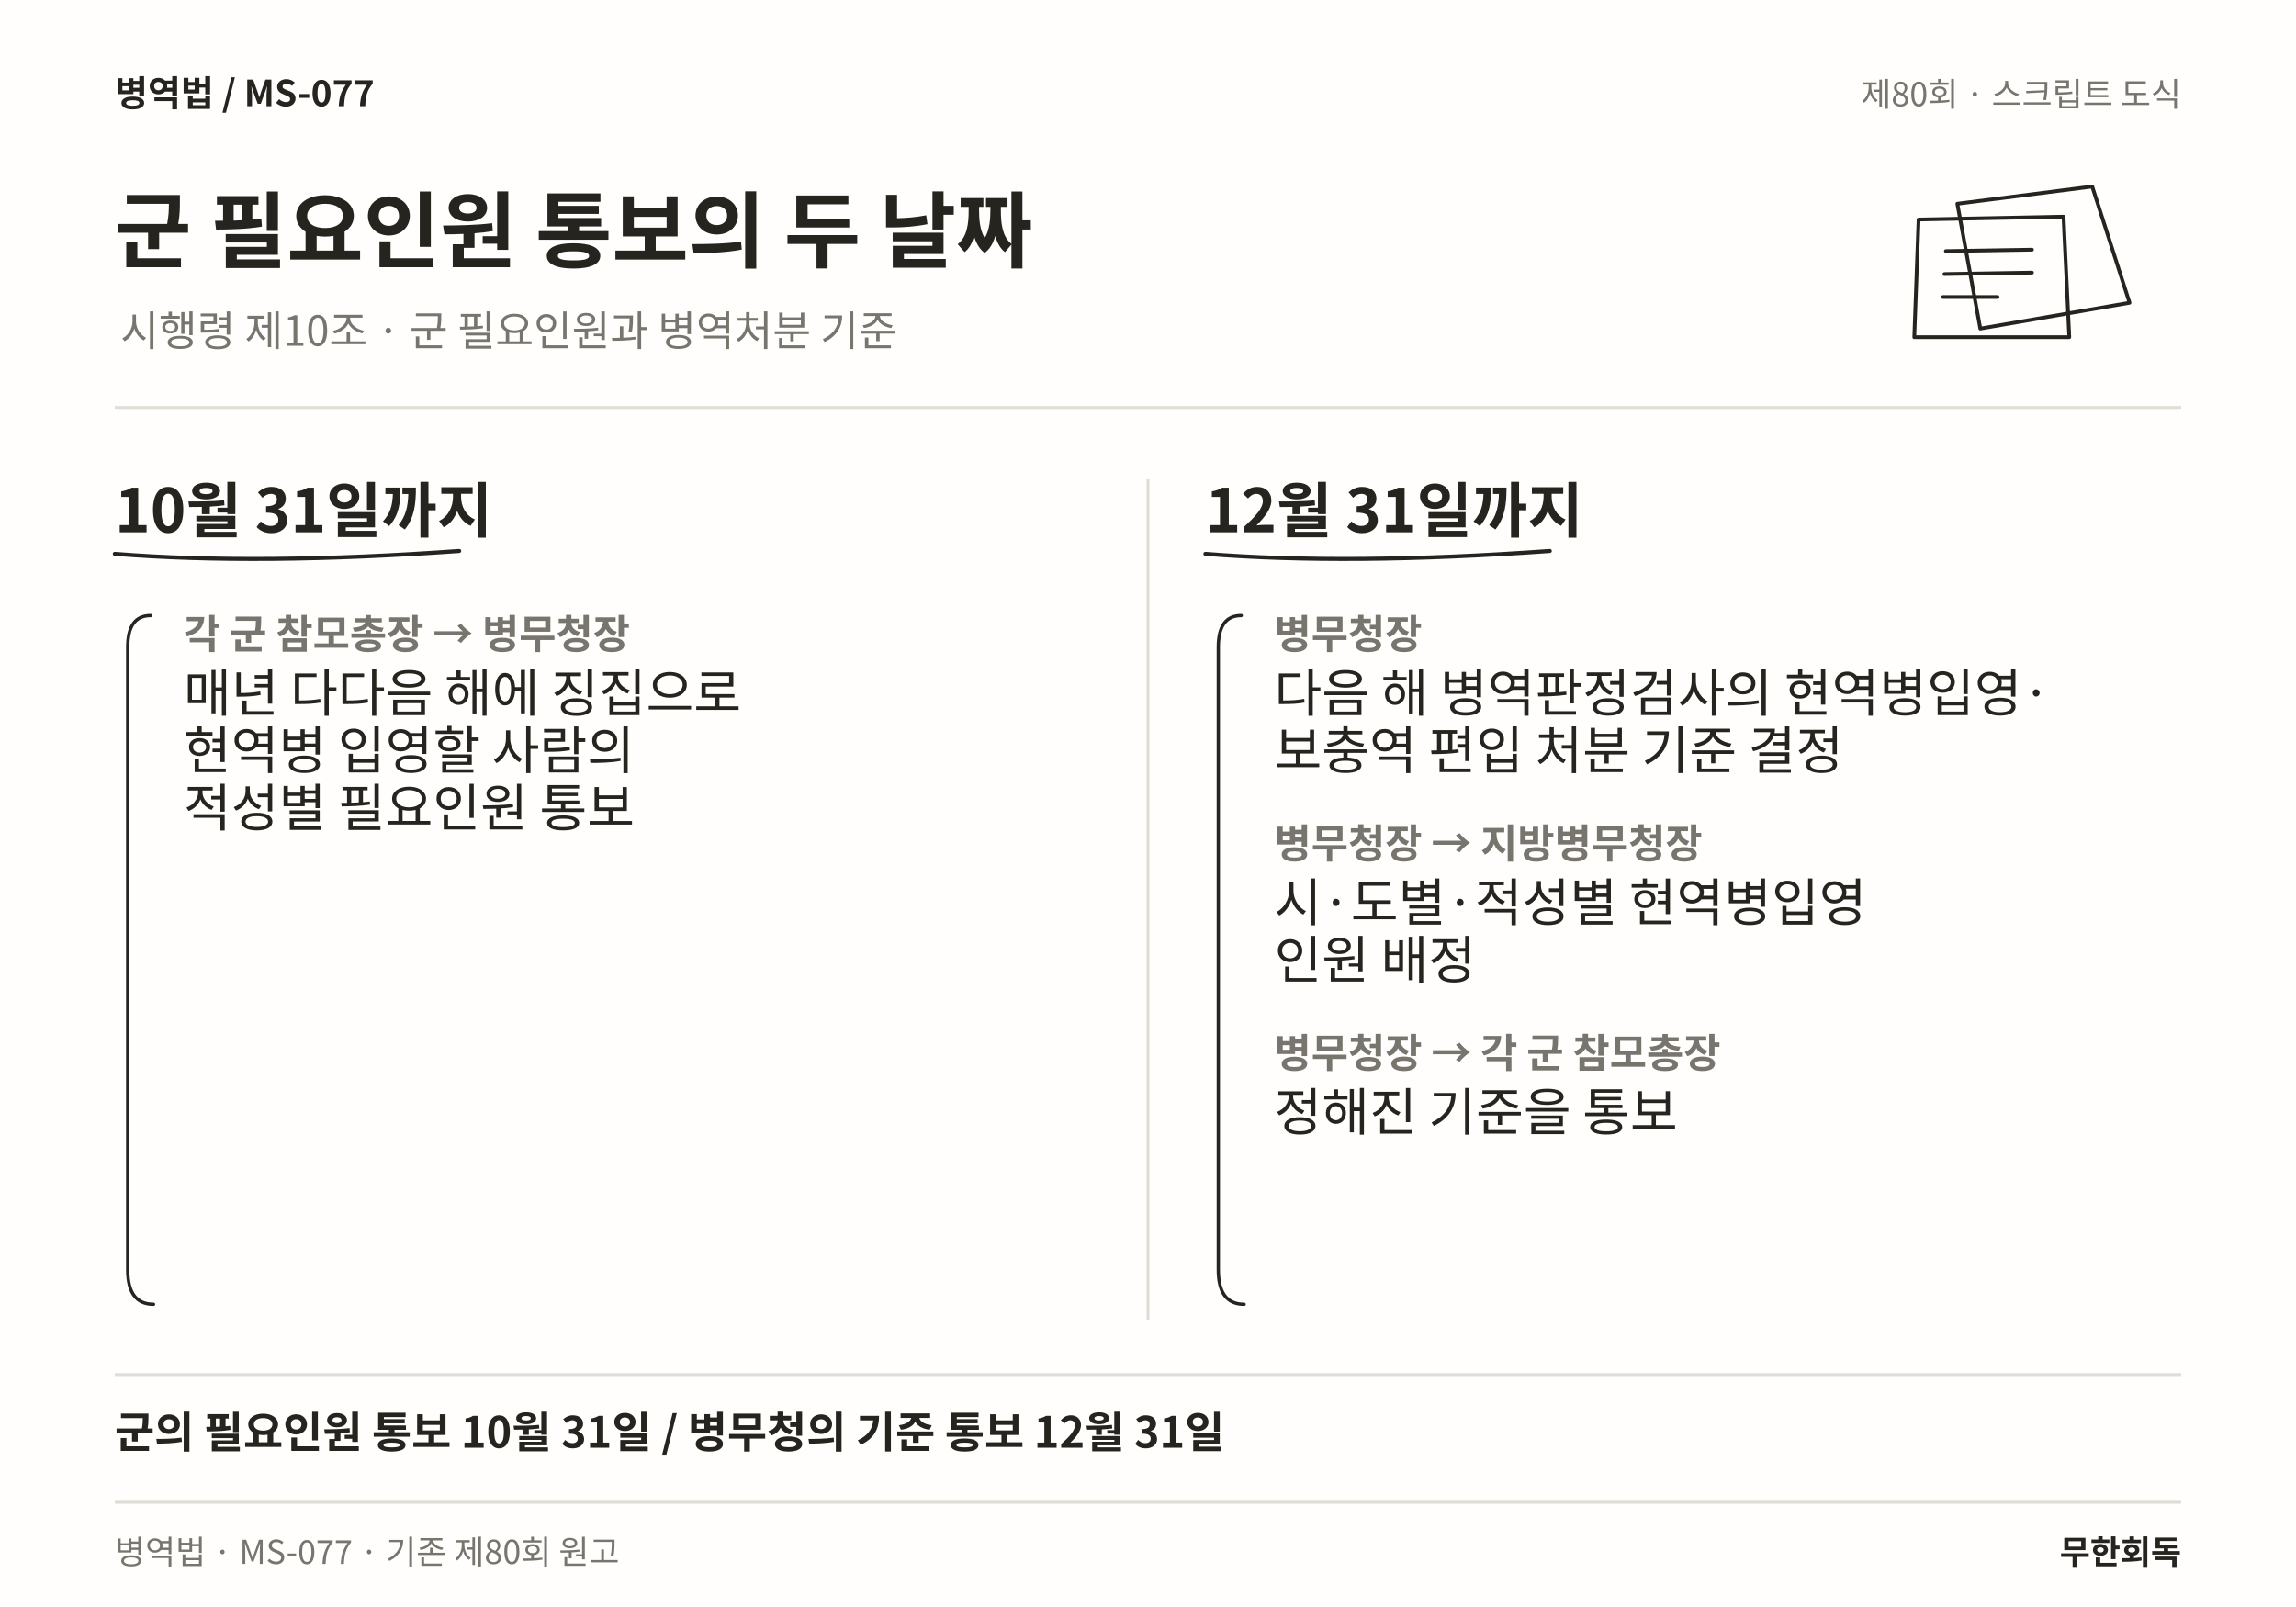
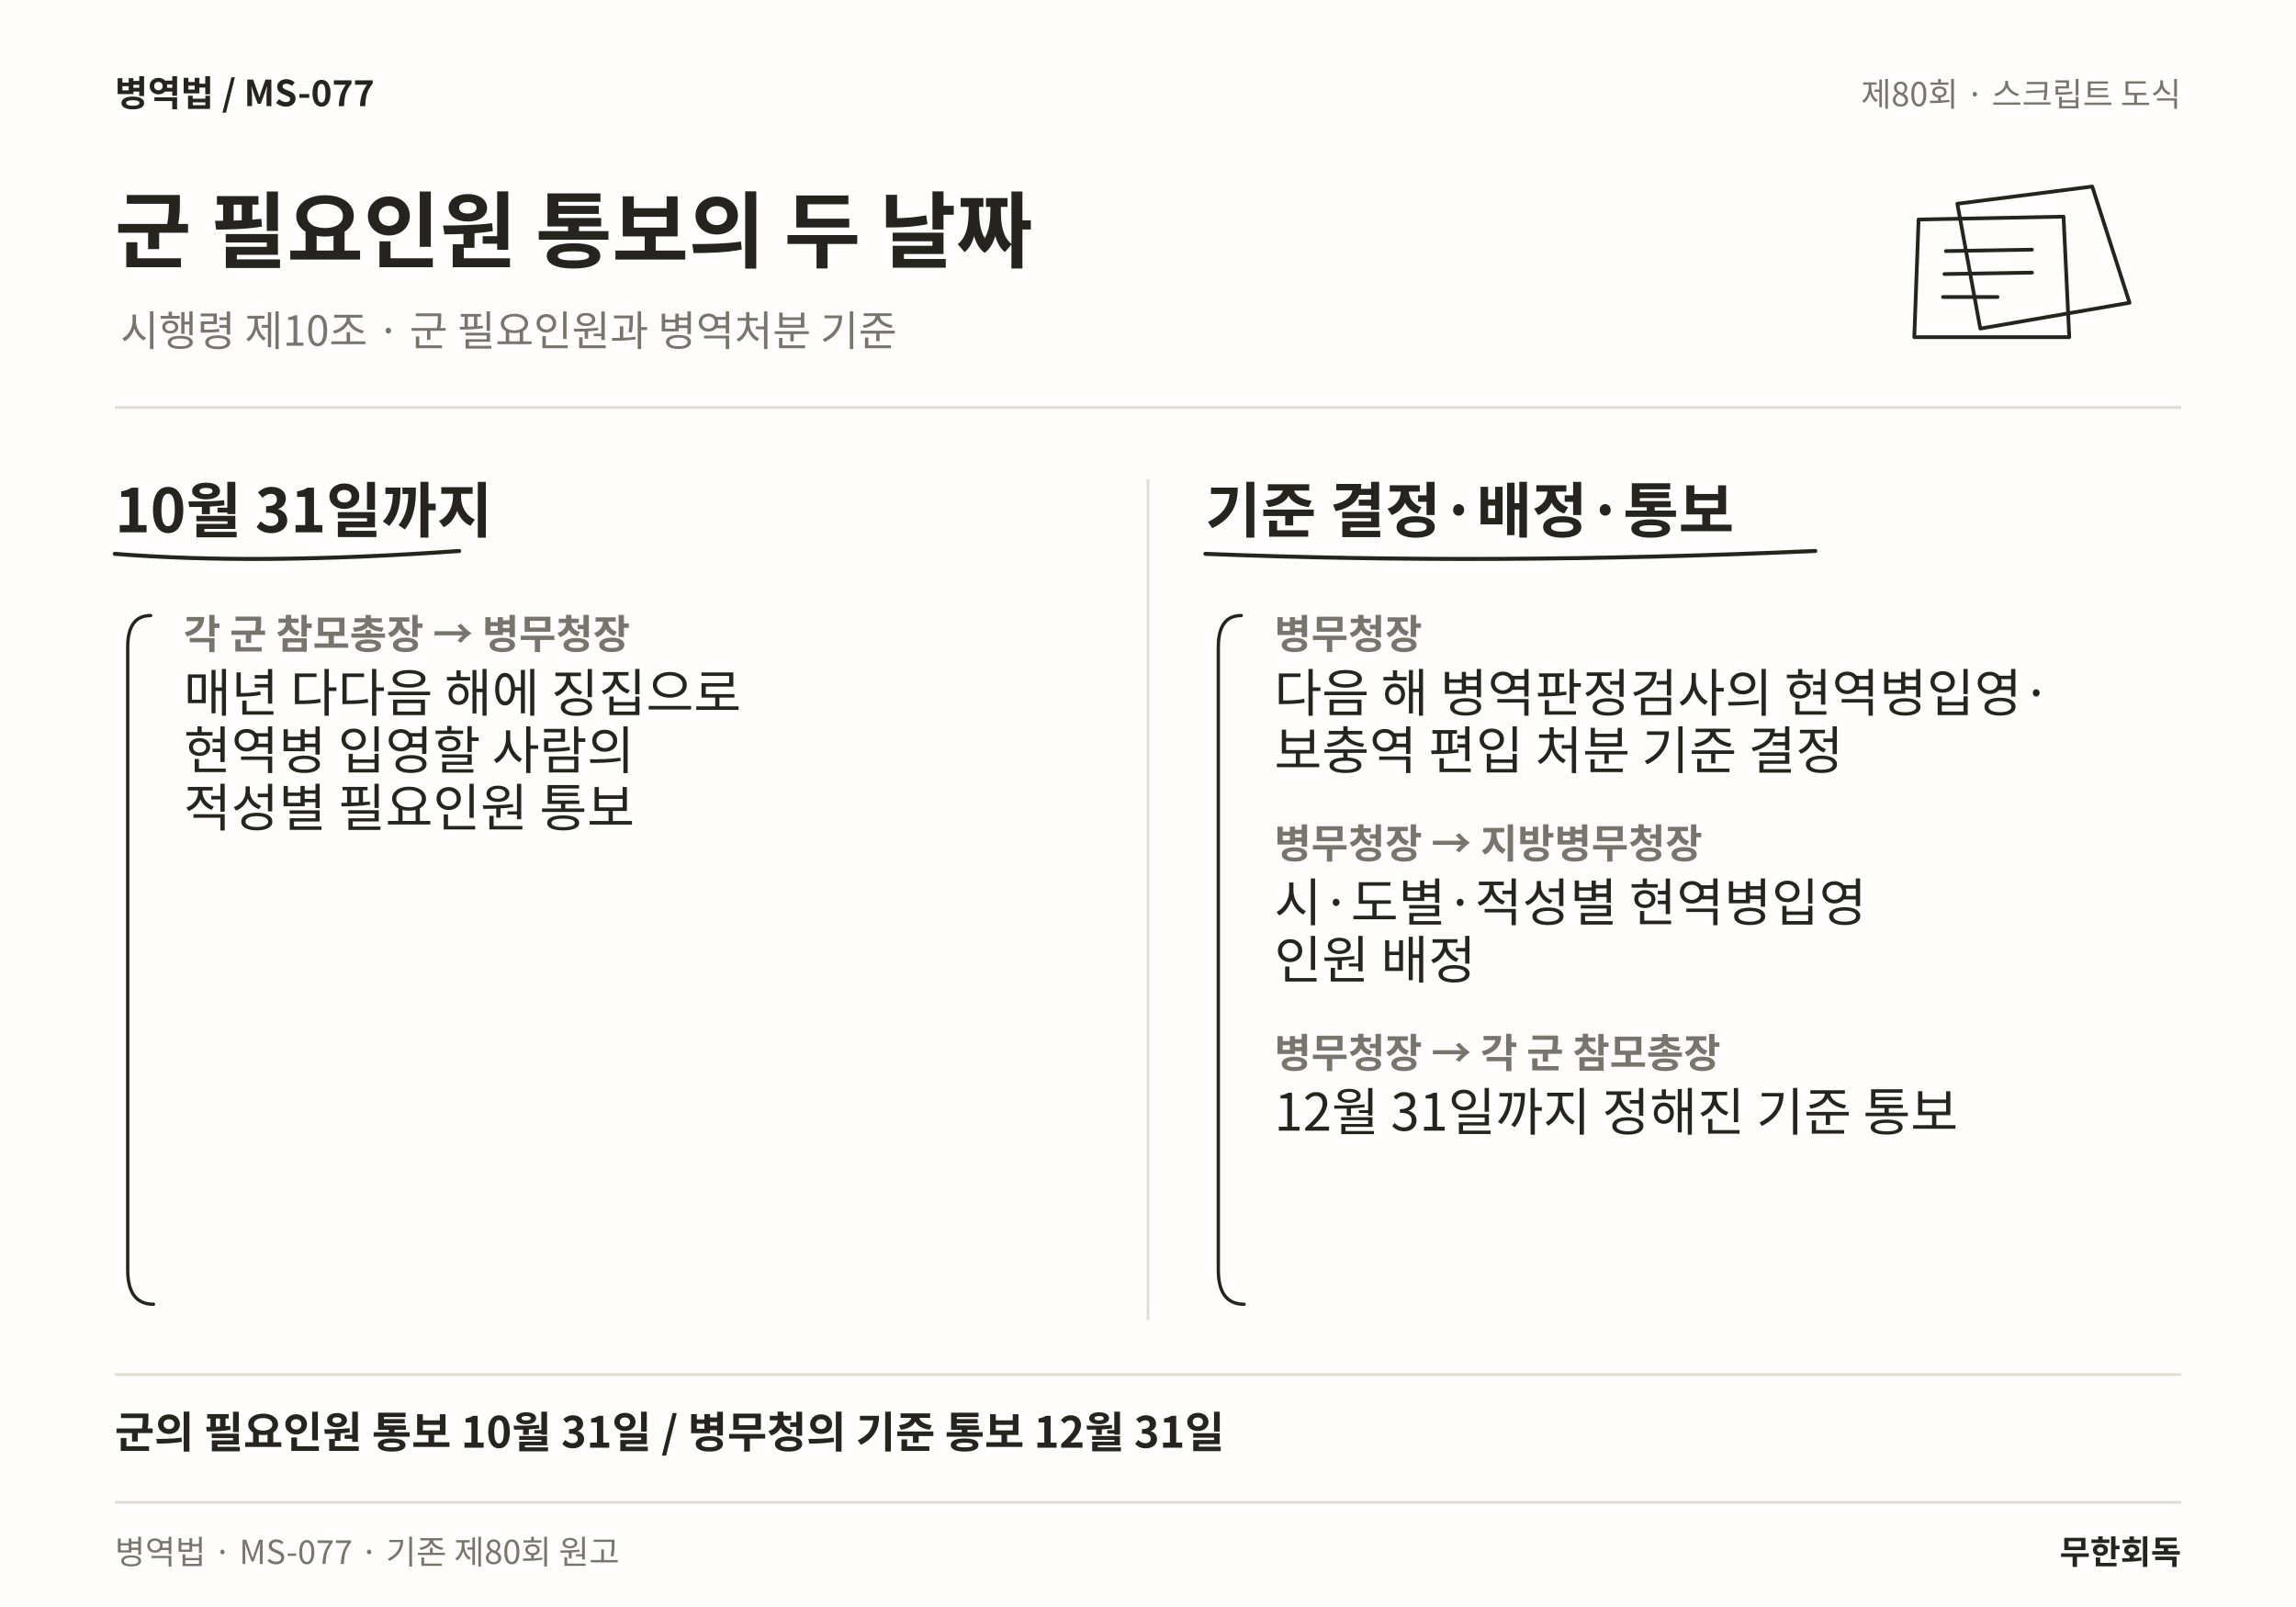
<svg xmlns="http://www.w3.org/2000/svg" width="1600" height="1120" viewBox="0 0 1600 1120" role="img" lang="ko">
  <rect width="1600" height="1120" fill="#FFFEFC" />
  <text id="t1" x="80" y="74" font-family="Noto Sans CJK KR,Noto Sans KR,sans-serif" font-size="25" font-weight="700" fill="#25241F" text-anchor="start">병역법  /  MS-077</text>
  <text id="t2" x="1520" y="74" font-family="Noto Sans CJK KR,Noto Sans KR,sans-serif" font-size="23" font-weight="400" fill="#77756E" text-anchor="end">제80회 · 스크립트 도식</text>
  <text id="t3" x="80" y="182" font-family="Noto Sans CJK KR,Noto Sans KR,sans-serif" font-size="58" font-weight="700" fill="#25241F" text-anchor="start">군 필요인원 통보의 두 날짜</text>
  <text id="t4" x="84" y="241" font-family="Noto Sans CJK KR,Noto Sans KR,sans-serif" font-size="29" font-weight="400" fill="#77756E" text-anchor="start">시행령 제10조 · 군 필요인원과 병역처분 기준</text>
  <path d="M1364 142 L1458 130 L1484 211 L1380 229 Z M1337 153 L1438 151 L1442 235 L1334 235 Z M1356 175 L1416 174 M1355 191 L1416 190 M1354 207 L1392 207" fill="none" stroke="#25241F" stroke-width="2.6" stroke-linecap="round" stroke-linejoin="round" />
  <path d="M80 284 H1520 M800 334 V920 M80 1047 H1520" stroke="#DFDDD6" stroke-width="2" fill="none" />
  <text id="t5" x="80" y="371" font-family="Noto Sans CJK KR,Noto Sans KR,sans-serif" font-size="42" font-weight="700" fill="#25241F" text-anchor="start">10월 31일까지</text>
  <path d="M80 386 Q180 394 320 384" fill="none" stroke="#25241F" stroke-width="2.8" stroke-linecap="round" />
  <path d="M105 429 Q89 429 89 451 V885 Q89 909 107 909" fill="none" stroke="#25241F" stroke-width="2.3" stroke-linecap="round" />
  <text id="t6" x="128" y="452" font-family="Noto Sans CJK KR,Noto Sans KR,sans-serif" font-size="28" font-weight="700" fill="#77756E" text-anchor="start">각 군 참모총장 → 병무청장</text>
  <text id="t7" x="128" y="496" font-family="Noto Sans CJK KR,Noto Sans KR,sans-serif" font-size="36" font-weight="400" fill="#25241F" text-anchor="start">매년 다다음 해에 징집으로</text>
  <text id="t8" x="128" y="536" font-family="Noto Sans CJK KR,Noto Sans KR,sans-serif" font-size="36" font-weight="400" fill="#25241F" text-anchor="start">현역병 입영할 사람의</text>
  <text id="t9" x="128" y="576" font-family="Noto Sans CJK KR,Noto Sans KR,sans-serif" font-size="36" font-weight="400" fill="#25241F" text-anchor="start">적성별 필요인원 통보</text>
-   <text id="t10" x="840" y="371" font-family="Noto Sans CJK KR,Noto Sans KR,sans-serif" font-size="42" font-weight="700" fill="#25241F" text-anchor="start">12월 31일까지</text>
-   <path d="M840 386 Q940 394 1080 384" fill="none" stroke="#25241F" stroke-width="2.8" stroke-linecap="round" />
+   <text id="t10" x="840" y="371" font-family="Noto Sans CJK KR,Noto Sans KR,sans-serif" font-size="42" font-weight="700" fill="#25241F" text-anchor="start">기준 결정·배정·통보</text>
+   <path d="M840 386 Q1040 394 1265 384" fill="none" stroke="#25241F" stroke-width="2.8" stroke-linecap="round" />
  <path d="M865 429 Q849 429 849 451 V885 Q849 909 867 909" fill="none" stroke="#25241F" stroke-width="2.3" stroke-linecap="round" />
  <text id="t11" x="888" y="452" font-family="Noto Sans CJK KR,Noto Sans KR,sans-serif" font-size="28" font-weight="700" fill="#77756E" text-anchor="start">병무청장</text>
  <text id="t12" x="888" y="496" font-family="Noto Sans CJK KR,Noto Sans KR,sans-serif" font-size="36" font-weight="400" fill="#25241F" text-anchor="start">다음 해 병역판정검사의 현역병입영·</text>
  <text id="t13" x="888" y="536" font-family="Noto Sans CJK KR,Noto Sans KR,sans-serif" font-size="36" font-weight="400" fill="#25241F" text-anchor="start">보충역 편입 처분 기준 결정</text>
  <text id="t14" x="888" y="598" font-family="Noto Sans CJK KR,Noto Sans KR,sans-serif" font-size="28" font-weight="700" fill="#77756E" text-anchor="start">병무청장 → 지방병무청장</text>
  <text id="t15" x="888" y="642" font-family="Noto Sans CJK KR,Noto Sans KR,sans-serif" font-size="36" font-weight="400" fill="#25241F" text-anchor="start">시·도별·적성별 현역병입영</text>
  <text id="t15b" x="888" y="682" font-family="Noto Sans CJK KR,Noto Sans KR,sans-serif" font-size="36" fill="#25241F">인원 배정</text>
  <text id="t16" x="888" y="744" font-family="Noto Sans CJK KR,Noto Sans KR,sans-serif" font-size="28" font-weight="700" fill="#77756E" text-anchor="start">병무청장 → 각 군 참모총장</text>
-   <text id="t17" x="888" y="788" font-family="Noto Sans CJK KR,Noto Sans KR,sans-serif" font-size="36" font-weight="400" fill="#25241F" text-anchor="start">정해진 기준을 통보</text>
+   <text id="t17" x="888" y="788" font-family="Noto Sans CJK KR,Noto Sans KR,sans-serif" font-size="36" font-weight="400" fill="#25241F" text-anchor="start">12월 31일까지 정해진 기준 통보</text>
  <path d="M80 958 H1520" stroke="#DFDDD6" stroke-width="2" />
  <text id="t18" x="80" y="1009" font-family="Noto Sans CJK KR,Noto Sans KR,sans-serif" font-size="30" font-weight="700" fill="#25241F" text-anchor="start">군의 필요인원 통보 10월 31일 / 병무청의 기준 통보 12월 31일</text>
  <text id="t19" x="80" y="1090" font-family="Noto Sans CJK KR,Noto Sans KR,sans-serif" font-size="23" font-weight="400" fill="#77756E" text-anchor="start">병역법 · MS-077 · 기존 제80회 원고</text>
  <text id="t20" x="1520" y="1090" font-family="Noto Sans CJK KR,Noto Sans KR,sans-serif" font-size="23" font-weight="700" fill="#25241F" text-anchor="end">무한회독</text>
</svg>
